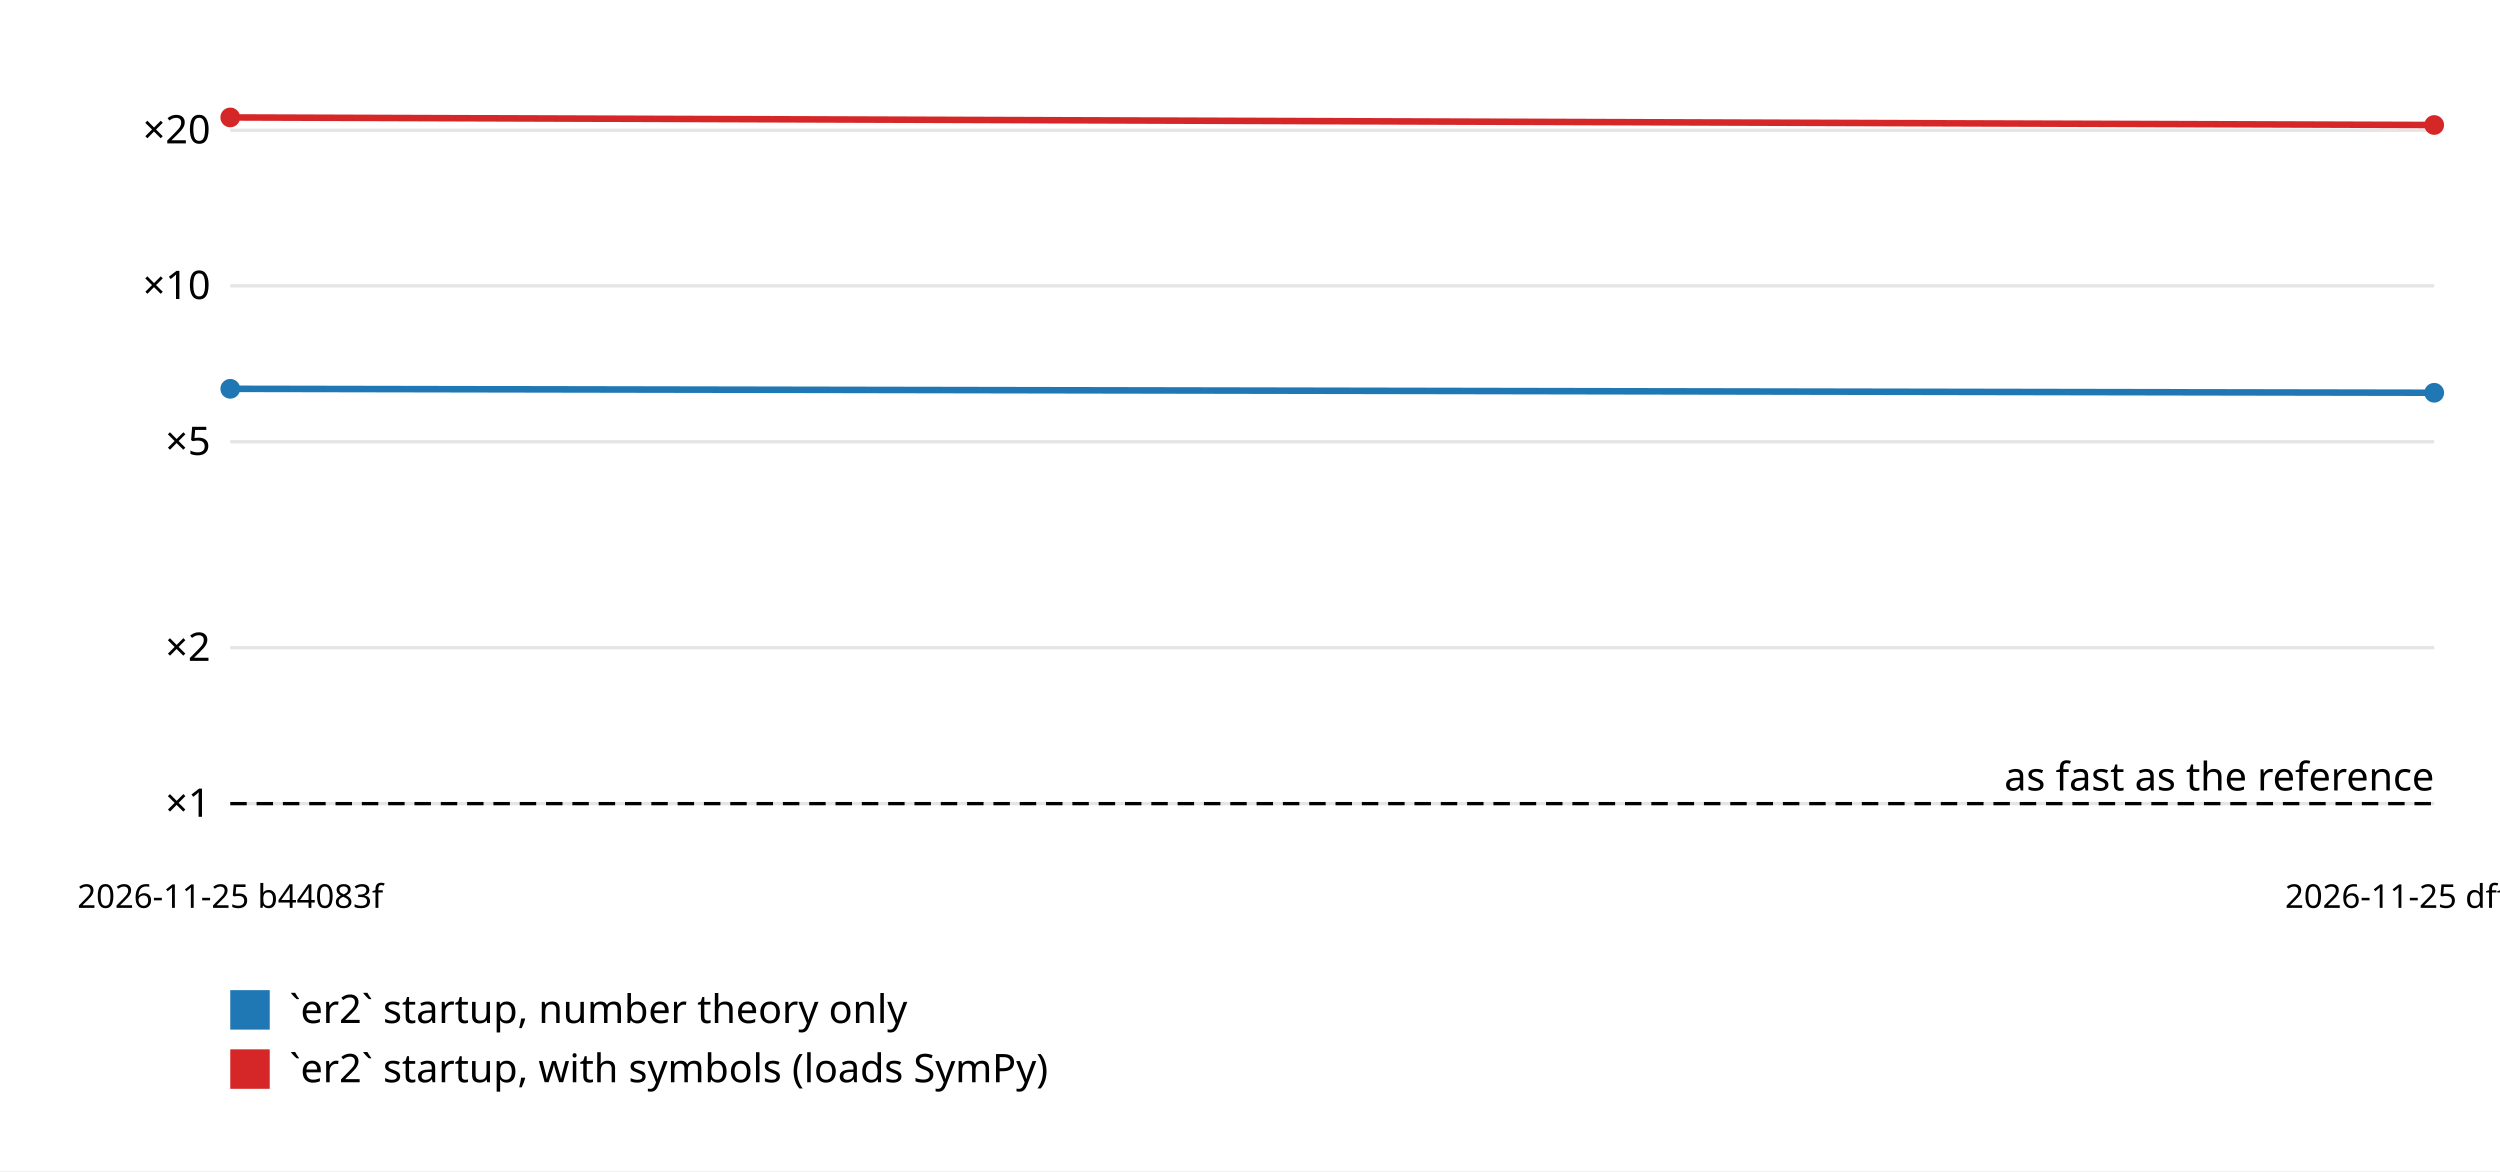
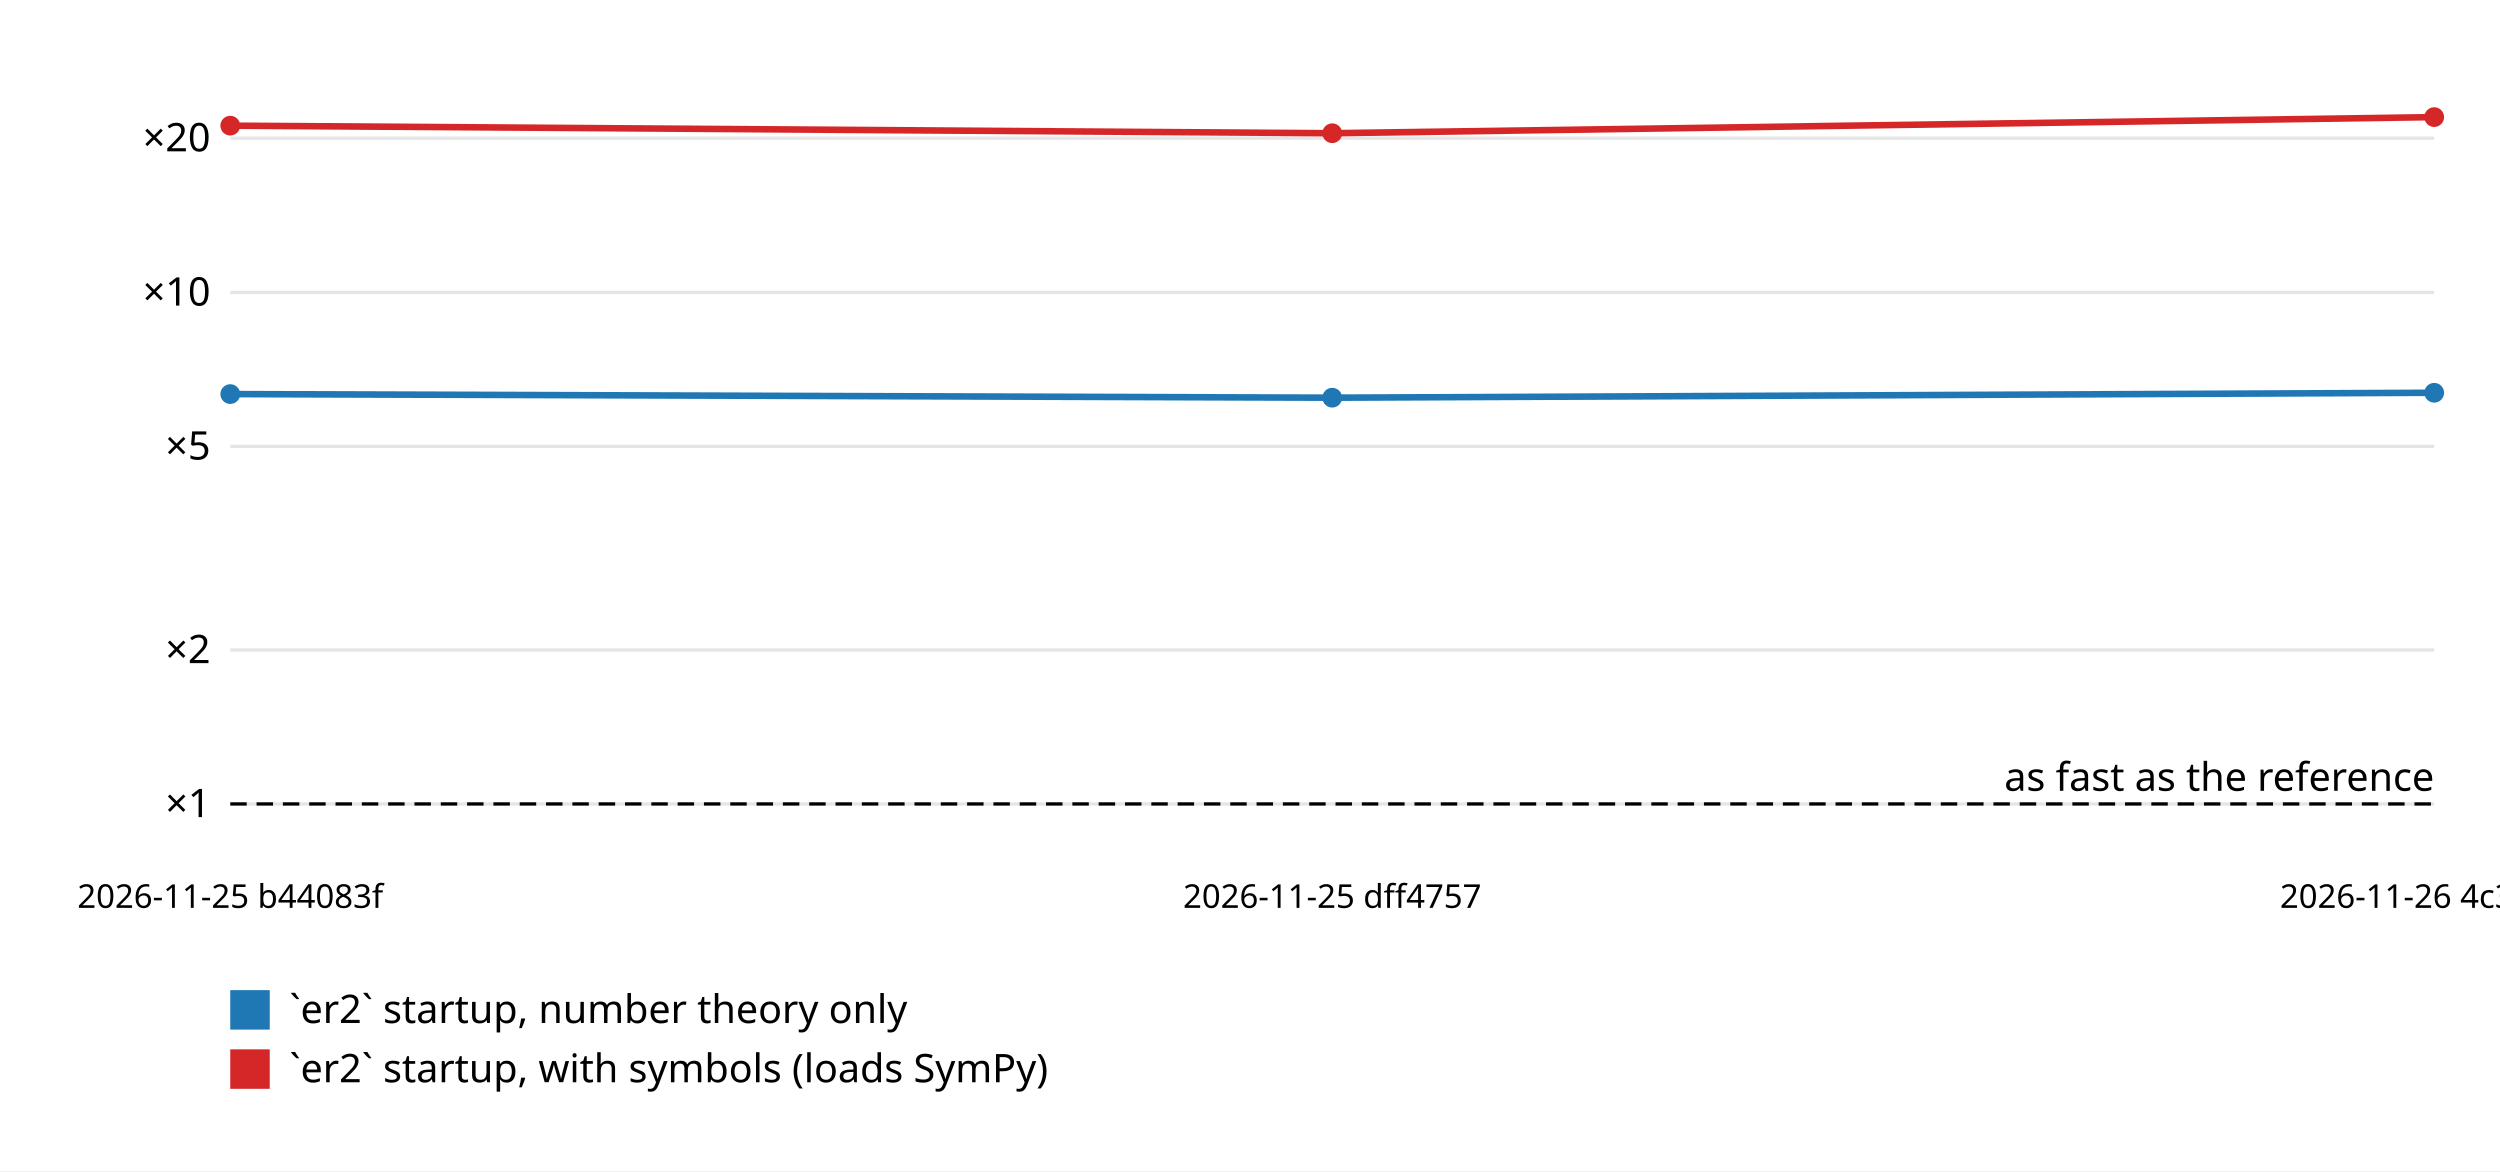
<svg xmlns="http://www.w3.org/2000/svg" width="760" height="356" font-family="sans-serif" font-size="12">
  <rect width="760" height="356" fill="white" />
-   <line x1="70" x2="740" y1="244.3" y2="244.3" stroke="#e5e5e5" />
-   <text x="64" y="248.3" text-anchor="end">×1</text>
-   <line x1="70" x2="740" y1="196.9" y2="196.9" stroke="#e5e5e5" />
-   <text x="64" y="200.9" text-anchor="end">×2</text>
-   <line x1="70" x2="740" y1="134.3" y2="134.3" stroke="#e5e5e5" />
-   <text x="64" y="138.3" text-anchor="end">×5</text>
-   <line x1="70" x2="740" y1="86.9" y2="86.9" stroke="#e5e5e5" />
-   <text x="64" y="90.9" text-anchor="end">×10</text>
-   <line x1="70" x2="740" y1="39.6" y2="39.6" stroke="#e5e5e5" />
-   <text x="64" y="43.6" text-anchor="end">×20</text>
-   <line x1="70" x2="740" y1="244.3" y2="244.3" stroke="black" stroke-dasharray="5 3" />
-   <text x="740" y="240.3" text-anchor="end">as fast as the reference</text>
+   <line x1="70" x2="740" y1="244.4" y2="244.4" stroke="#e5e5e5" />
+   <text x="64" y="248.4" text-anchor="end">×1</text>
+   <line x1="70" x2="740" y1="197.6" y2="197.6" stroke="#e5e5e5" />
+   <text x="64" y="201.6" text-anchor="end">×2</text>
+   <line x1="70" x2="740" y1="135.7" y2="135.7" stroke="#e5e5e5" />
+   <text x="64" y="139.7" text-anchor="end">×5</text>
+   <line x1="70" x2="740" y1="88.9" y2="88.9" stroke="#e5e5e5" />
+   <text x="64" y="92.9" text-anchor="end">×10</text>
+   <line x1="70" x2="740" y1="42.0" y2="42.0" stroke="#e5e5e5" />
+   <text x="64" y="46.0" text-anchor="end">×20</text>
+   <line x1="70" x2="740" y1="244.4" y2="244.4" stroke="black" stroke-dasharray="5 3" />
+   <text x="740" y="240.4" text-anchor="end">as fast as the reference</text>
  <text x="70.0" y="276" text-anchor="middle" font-size="10">2026-11-25 b44083f</text>
-   <text x="740.0" y="276" text-anchor="middle" font-size="10">2026-11-25 dff4757</text>
-   <polyline points="70.0,118.2 740.0,119.4" fill="none" stroke="#1f77b4" stroke-width="2" />
-   <circle cx="70.0" cy="118.2" r="3" fill="#1f77b4" />
+   <text x="405.0" y="276" text-anchor="middle" font-size="10">2026-11-25 dff4757</text>
+   <text x="740.0" y="276" text-anchor="middle" font-size="10">2026-11-26 4c333a4</text>
+   <polyline points="70.0,119.8 405.0,120.9 740.0,119.4" fill="none" stroke="#1f77b4" stroke-width="2" />
+   <circle cx="70.0" cy="119.8" r="3" fill="#1f77b4" />
+   <circle cx="405.0" cy="120.9" r="3" fill="#1f77b4" />
  <circle cx="740.0" cy="119.4" r="3" fill="#1f77b4" />
  <rect x="70" y="301" width="12" height="12" fill="#1f77b4" />
  <text x="88" y="311">`er2` startup, number theory only</text>
-   <polyline points="70.0,35.7 740.0,38.0" fill="none" stroke="#d62728" stroke-width="2" />
-   <circle cx="70.0" cy="35.7" r="3" fill="#d62728" />
-   <circle cx="740.0" cy="38.0" r="3" fill="#d62728" />
+   <polyline points="70.0,38.2 405.0,40.5 740.0,35.6" fill="none" stroke="#d62728" stroke-width="2" />
+   <circle cx="70.0" cy="38.2" r="3" fill="#d62728" />
+   <circle cx="405.0" cy="40.5" r="3" fill="#d62728" />
+   <circle cx="740.0" cy="35.6" r="3" fill="#d62728" />
  <rect x="70" y="319" width="12" height="12" fill="#d62728" />
  <text x="88" y="329">`er2` startup, with symbols (loads SymPy)</text>
</svg>
